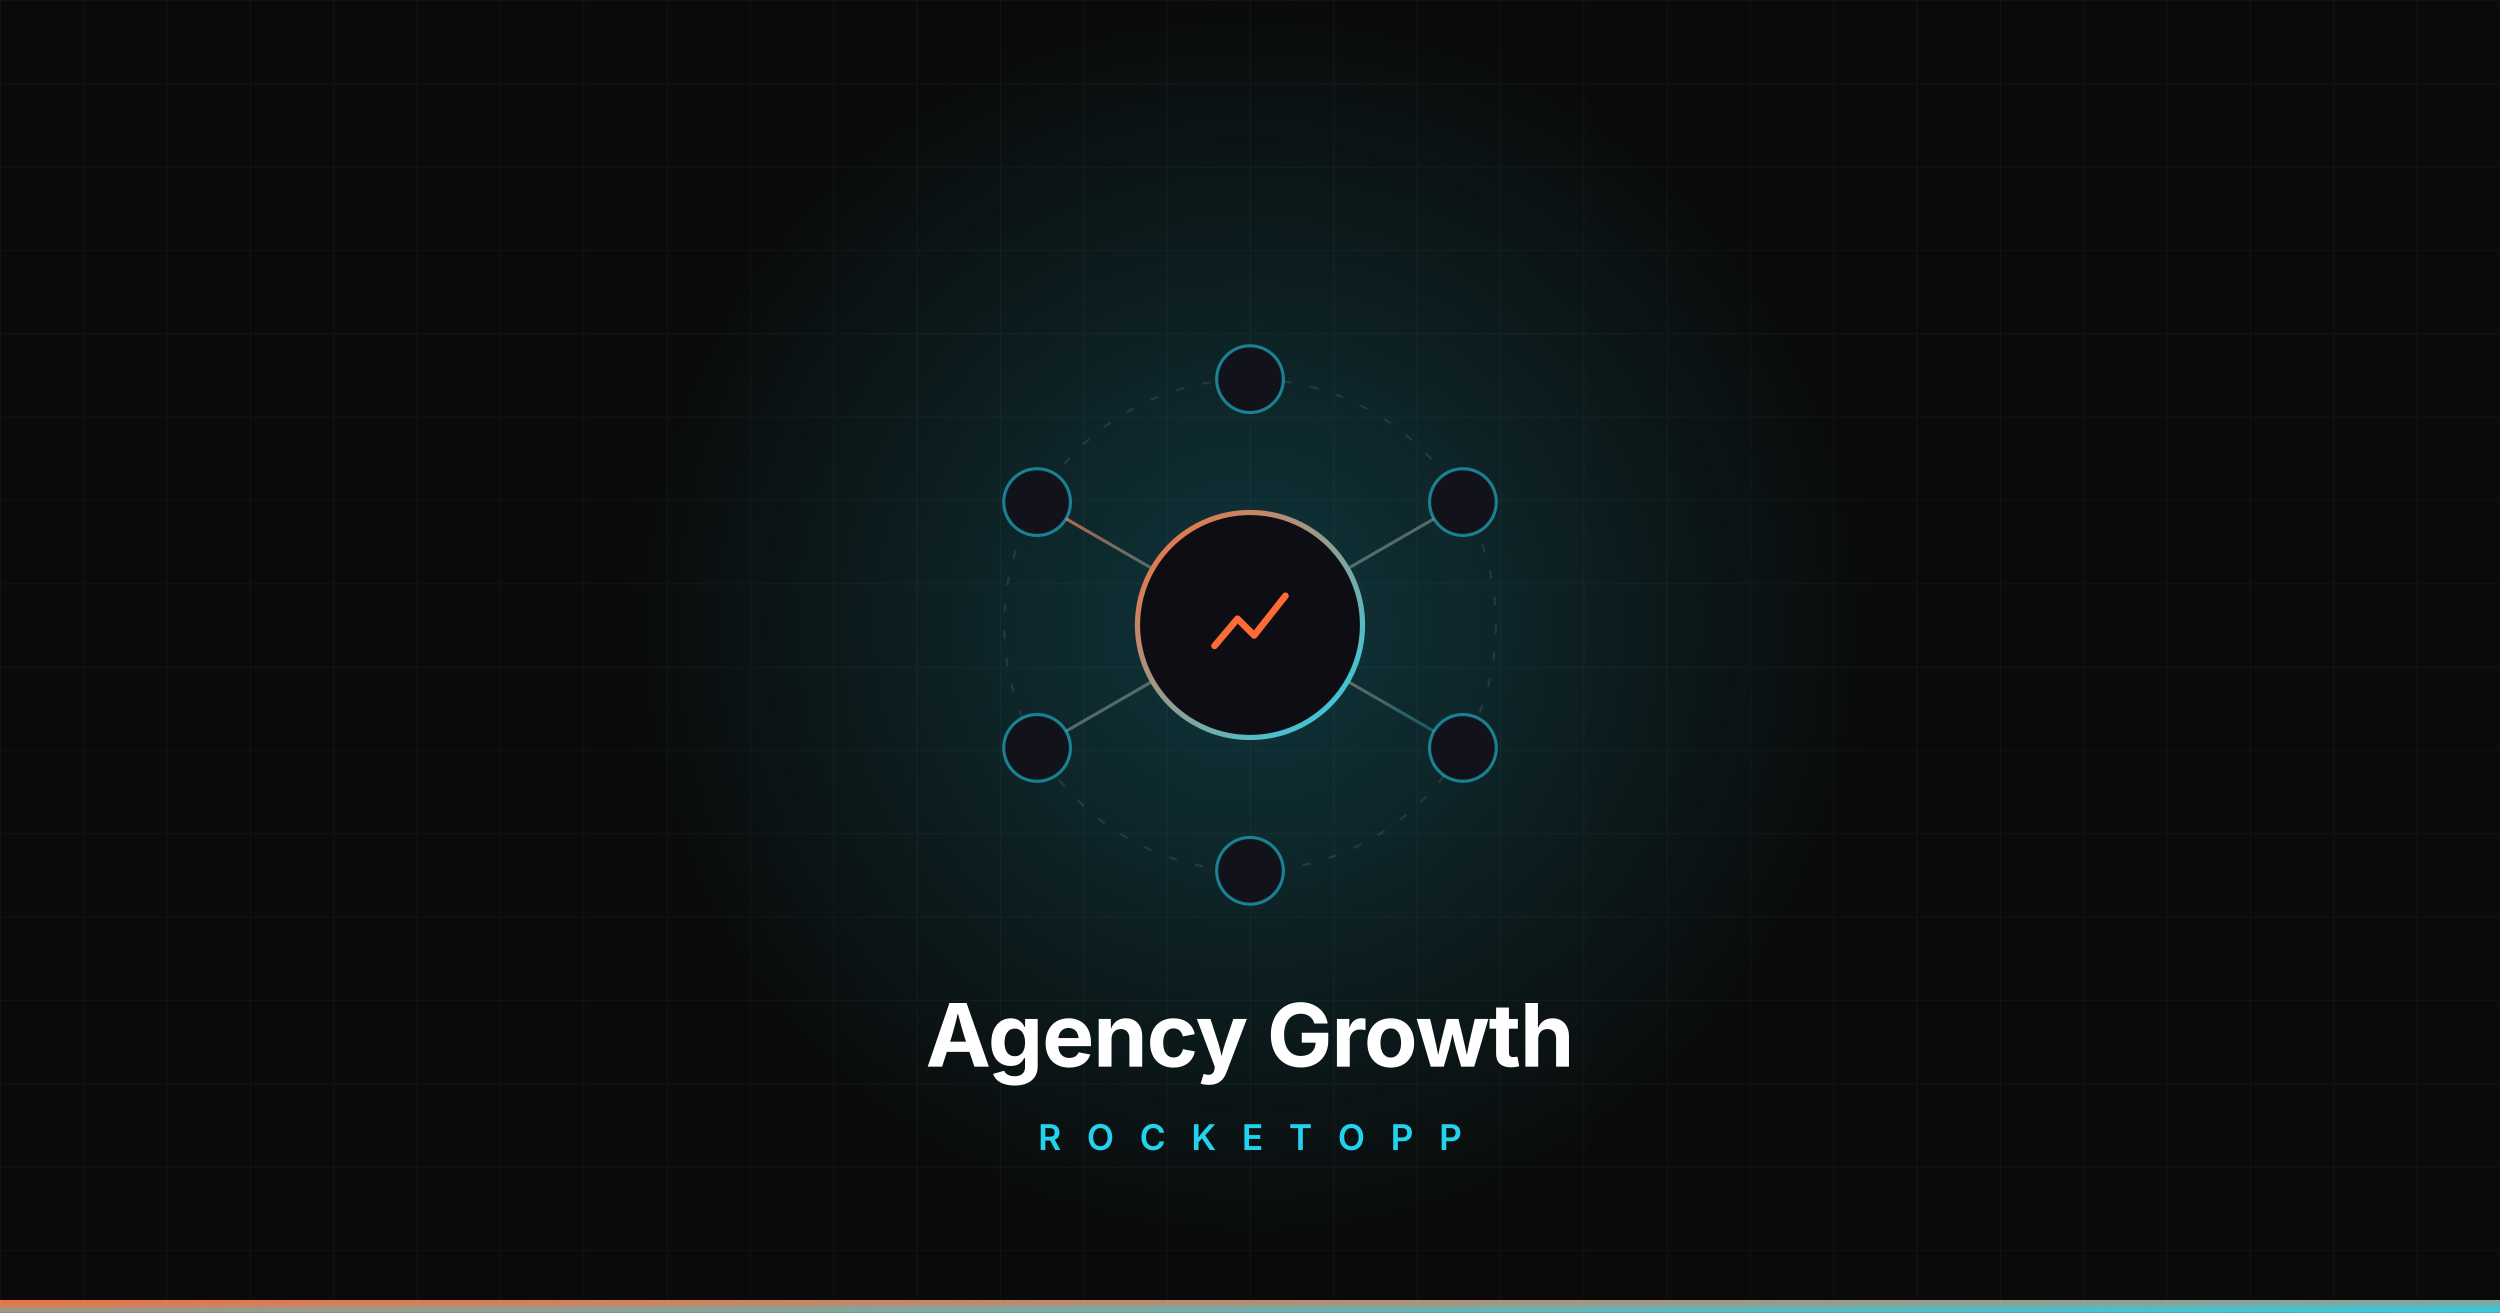
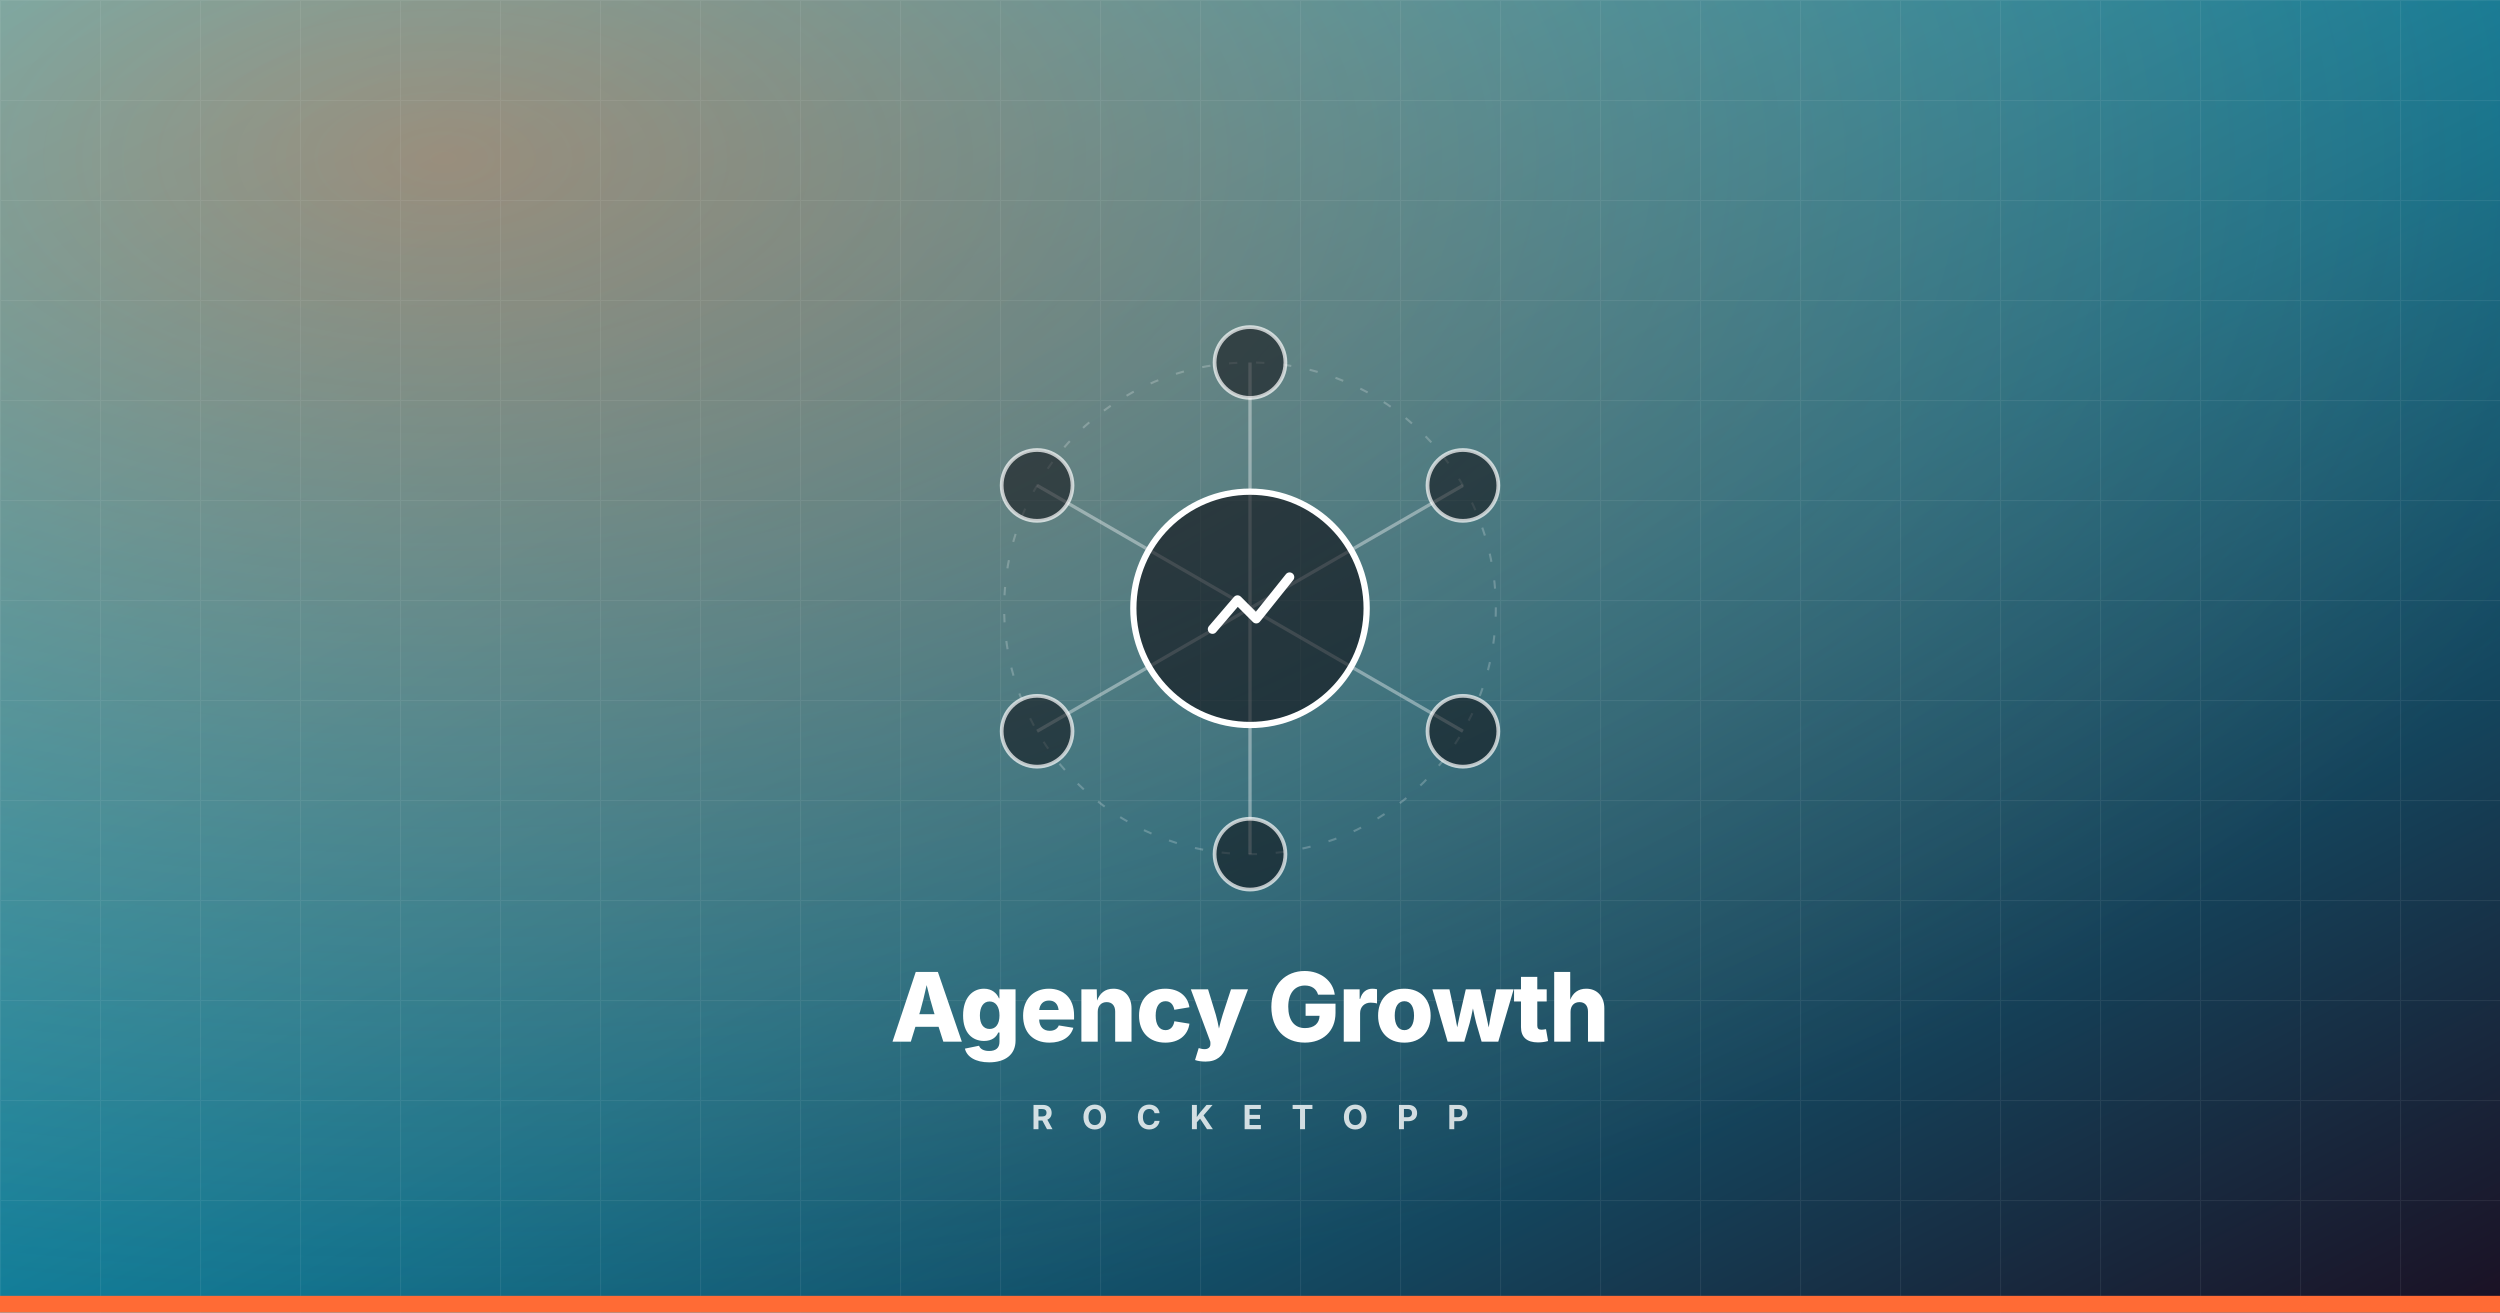
<svg xmlns="http://www.w3.org/2000/svg" viewBox="0 0 1200 630" width="1200" height="630" role="img" aria-label="Agency Growth — RocketOpp">
  <defs>
-     <linearGradient id="lg" x1="0" y1="0" x2="1" y2="1">
-       <stop offset="0" stop-color="#ff6b35" stop-opacity=".9" />
-       <stop offset="1" stop-color="#22d3ee" stop-opacity=".2" />
+     <linearGradient id="bg" x1="0" y1="0" x2="1" y2="1">
+       <stop offset="0" stop-color="#22d3ee" />
+       <stop offset=".55" stop-color="#0e7490" />
+       <stop offset="1" stop-color="#1b1023" />
    </linearGradient>
-     <linearGradient id="core" x1="0" y1="0" x2="1" y2="1">
-       <stop offset="0" stop-color="#ff6b35" />
-       <stop offset="1" stop-color="#22d3ee" />
-     </linearGradient>
-     <radialGradient id="glow" cx=".5" cy=".5">
-       <stop offset="0" stop-color="#22d3ee" stop-opacity=".22" />
-       <stop offset="1" stop-color="#22d3ee" stop-opacity="0" />
+     <radialGradient id="warm" cx=".18" cy=".12" r=".9">
+       <stop offset="0" stop-color="#ff6b35" stop-opacity=".55" />
+       <stop offset="1" stop-color="#ff6b35" stop-opacity="0" />
    </radialGradient>
-     <pattern id="grid" width="40" height="40" patternUnits="userSpaceOnUse">
-       <path d="M40 0H0V40" fill="none" stroke="rgba(255,255,255,.035)" stroke-width="1" />
+     <pattern id="grid" width="48" height="48" patternUnits="userSpaceOnUse">
+       <path d="M48 0H0V48" fill="none" stroke="#fff" stroke-opacity=".07" stroke-width="1" />
    </pattern>
  </defs>
-   <rect width="1200" height="630" fill="#0A0A0A" />
+   <rect width="1200" height="630" fill="url(#bg)" />
+   <rect width="1200" height="630" fill="url(#warm)" />
  <rect width="1200" height="630" fill="url(#grid)" />
-   <circle cx="600" cy="300" r="300" fill="url(#glow)" />
-   <circle cx="600" cy="300" r="118" fill="none" stroke="rgba(255,255,255,.10)" stroke-dasharray="4 9" />
-   <line x1="600" y1="300" x2="600.0" y2="182.0" stroke="url(#lg)" stroke-width="1.5" />
-   <circle cx="600.0" cy="182.0" r="16" fill="#12121a" stroke="#22d3ee" stroke-opacity=".55" stroke-width="1.5" />
-   <line x1="600" y1="300" x2="702.2" y2="241.0" stroke="url(#lg)" stroke-width="1.5" />
-   <circle cx="702.2" cy="241.0" r="16" fill="#12121a" stroke="#22d3ee" stroke-opacity=".55" stroke-width="1.5" />
-   <line x1="600" y1="300" x2="702.2" y2="359.0" stroke="url(#lg)" stroke-width="1.5" />
-   <circle cx="702.2" cy="359.0" r="16" fill="#12121a" stroke="#22d3ee" stroke-opacity=".55" stroke-width="1.5" />
-   <line x1="600" y1="300" x2="600.0" y2="418.0" stroke="url(#lg)" stroke-width="1.5" />
-   <circle cx="600.0" cy="418.0" r="16" fill="#12121a" stroke="#22d3ee" stroke-opacity=".55" stroke-width="1.5" />
-   <line x1="600" y1="300" x2="497.8" y2="359.0" stroke="url(#lg)" stroke-width="1.5" />
-   <circle cx="497.8" cy="359.0" r="16" fill="#12121a" stroke="#22d3ee" stroke-opacity=".55" stroke-width="1.5" />
-   <line x1="600" y1="300" x2="497.8" y2="241.0" stroke="url(#lg)" stroke-width="1.5" />
-   <circle cx="497.8" cy="241.0" r="16" fill="#12121a" stroke="#22d3ee" stroke-opacity=".55" stroke-width="1.5" />
-   <circle cx="600" cy="300" r="54" fill="#0d0d13" stroke="url(#core)" stroke-width="2.5" />
-   <path d="M583 310 l11 -13 8 8 15 -19" fill="none" stroke="#ff6b35" stroke-width="3.2" stroke-linecap="round" stroke-linejoin="round" />
-   <text x="600" y="512" text-anchor="middle" fill="#ffffff" font-family="Inter,system-ui,sans-serif" font-size="42" font-weight="700" letter-spacing="-.5">Agency Growth</text>
-   <text x="600" y="552" text-anchor="middle" fill="#22d3ee" font-family="Inter,system-ui,sans-serif" font-size="17" font-weight="600" letter-spacing="4">R O C K E T O P P</text>
-   <rect x="0" y="624" width="1200" height="6" fill="url(#core)" />
+   <circle cx="600" cy="292" r="118" fill="none" stroke="#fff" stroke-opacity=".22" stroke-dasharray="4 9" />
+   <line x1="600" y1="292" x2="600.0" y2="174.0" stroke="#fff" stroke-opacity=".38" stroke-width="1.6" />
+   <circle cx="600.0" cy="174.0" r="17" fill="#0b0b12" fill-opacity=".55" stroke="#fff" stroke-opacity=".7" stroke-width="1.8" />
+   <line x1="600" y1="292" x2="702.2" y2="233.0" stroke="#fff" stroke-opacity=".38" stroke-width="1.6" />
+   <circle cx="702.2" cy="233.0" r="17" fill="#0b0b12" fill-opacity=".55" stroke="#fff" stroke-opacity=".7" stroke-width="1.8" />
+   <line x1="600" y1="292" x2="702.2" y2="351.0" stroke="#fff" stroke-opacity=".38" stroke-width="1.6" />
+   <circle cx="702.2" cy="351.0" r="17" fill="#0b0b12" fill-opacity=".55" stroke="#fff" stroke-opacity=".7" stroke-width="1.8" />
+   <line x1="600" y1="292" x2="600.0" y2="410.0" stroke="#fff" stroke-opacity=".38" stroke-width="1.6" />
+   <circle cx="600.0" cy="410.0" r="17" fill="#0b0b12" fill-opacity=".55" stroke="#fff" stroke-opacity=".7" stroke-width="1.8" />
+   <line x1="600" y1="292" x2="497.8" y2="351.0" stroke="#fff" stroke-opacity=".38" stroke-width="1.6" />
+   <circle cx="497.8" cy="351.0" r="17" fill="#0b0b12" fill-opacity=".55" stroke="#fff" stroke-opacity=".7" stroke-width="1.8" />
+   <line x1="600" y1="292" x2="497.8" y2="233.0" stroke="#fff" stroke-opacity=".38" stroke-width="1.6" />
+   <circle cx="497.8" cy="233.0" r="17" fill="#0b0b12" fill-opacity=".55" stroke="#fff" stroke-opacity=".7" stroke-width="1.8" />
+   <circle cx="600" cy="292" r="56" fill="#0b0b12" fill-opacity=".6" stroke="#fff" stroke-width="3" />
+   <path d="M582 302 l12 -14 9 9 16 -20" fill="none" stroke="#fff" stroke-width="4.5" stroke-linecap="round" stroke-linejoin="round" />
+   <text x="600" y="500" text-anchor="middle" fill="#fff" font-family="Inter,system-ui,sans-serif" font-size="46" font-weight="800" letter-spacing="-.6">Agency Growth</text>
+   <text x="600" y="542" text-anchor="middle" fill="#fff" fill-opacity=".8" font-family="Inter,system-ui,sans-serif" font-size="16" font-weight="700" letter-spacing="5">R O C K E T O P P</text>
+   <rect x="0" y="622" width="1200" height="8" fill="#ff6b35" />
</svg>
